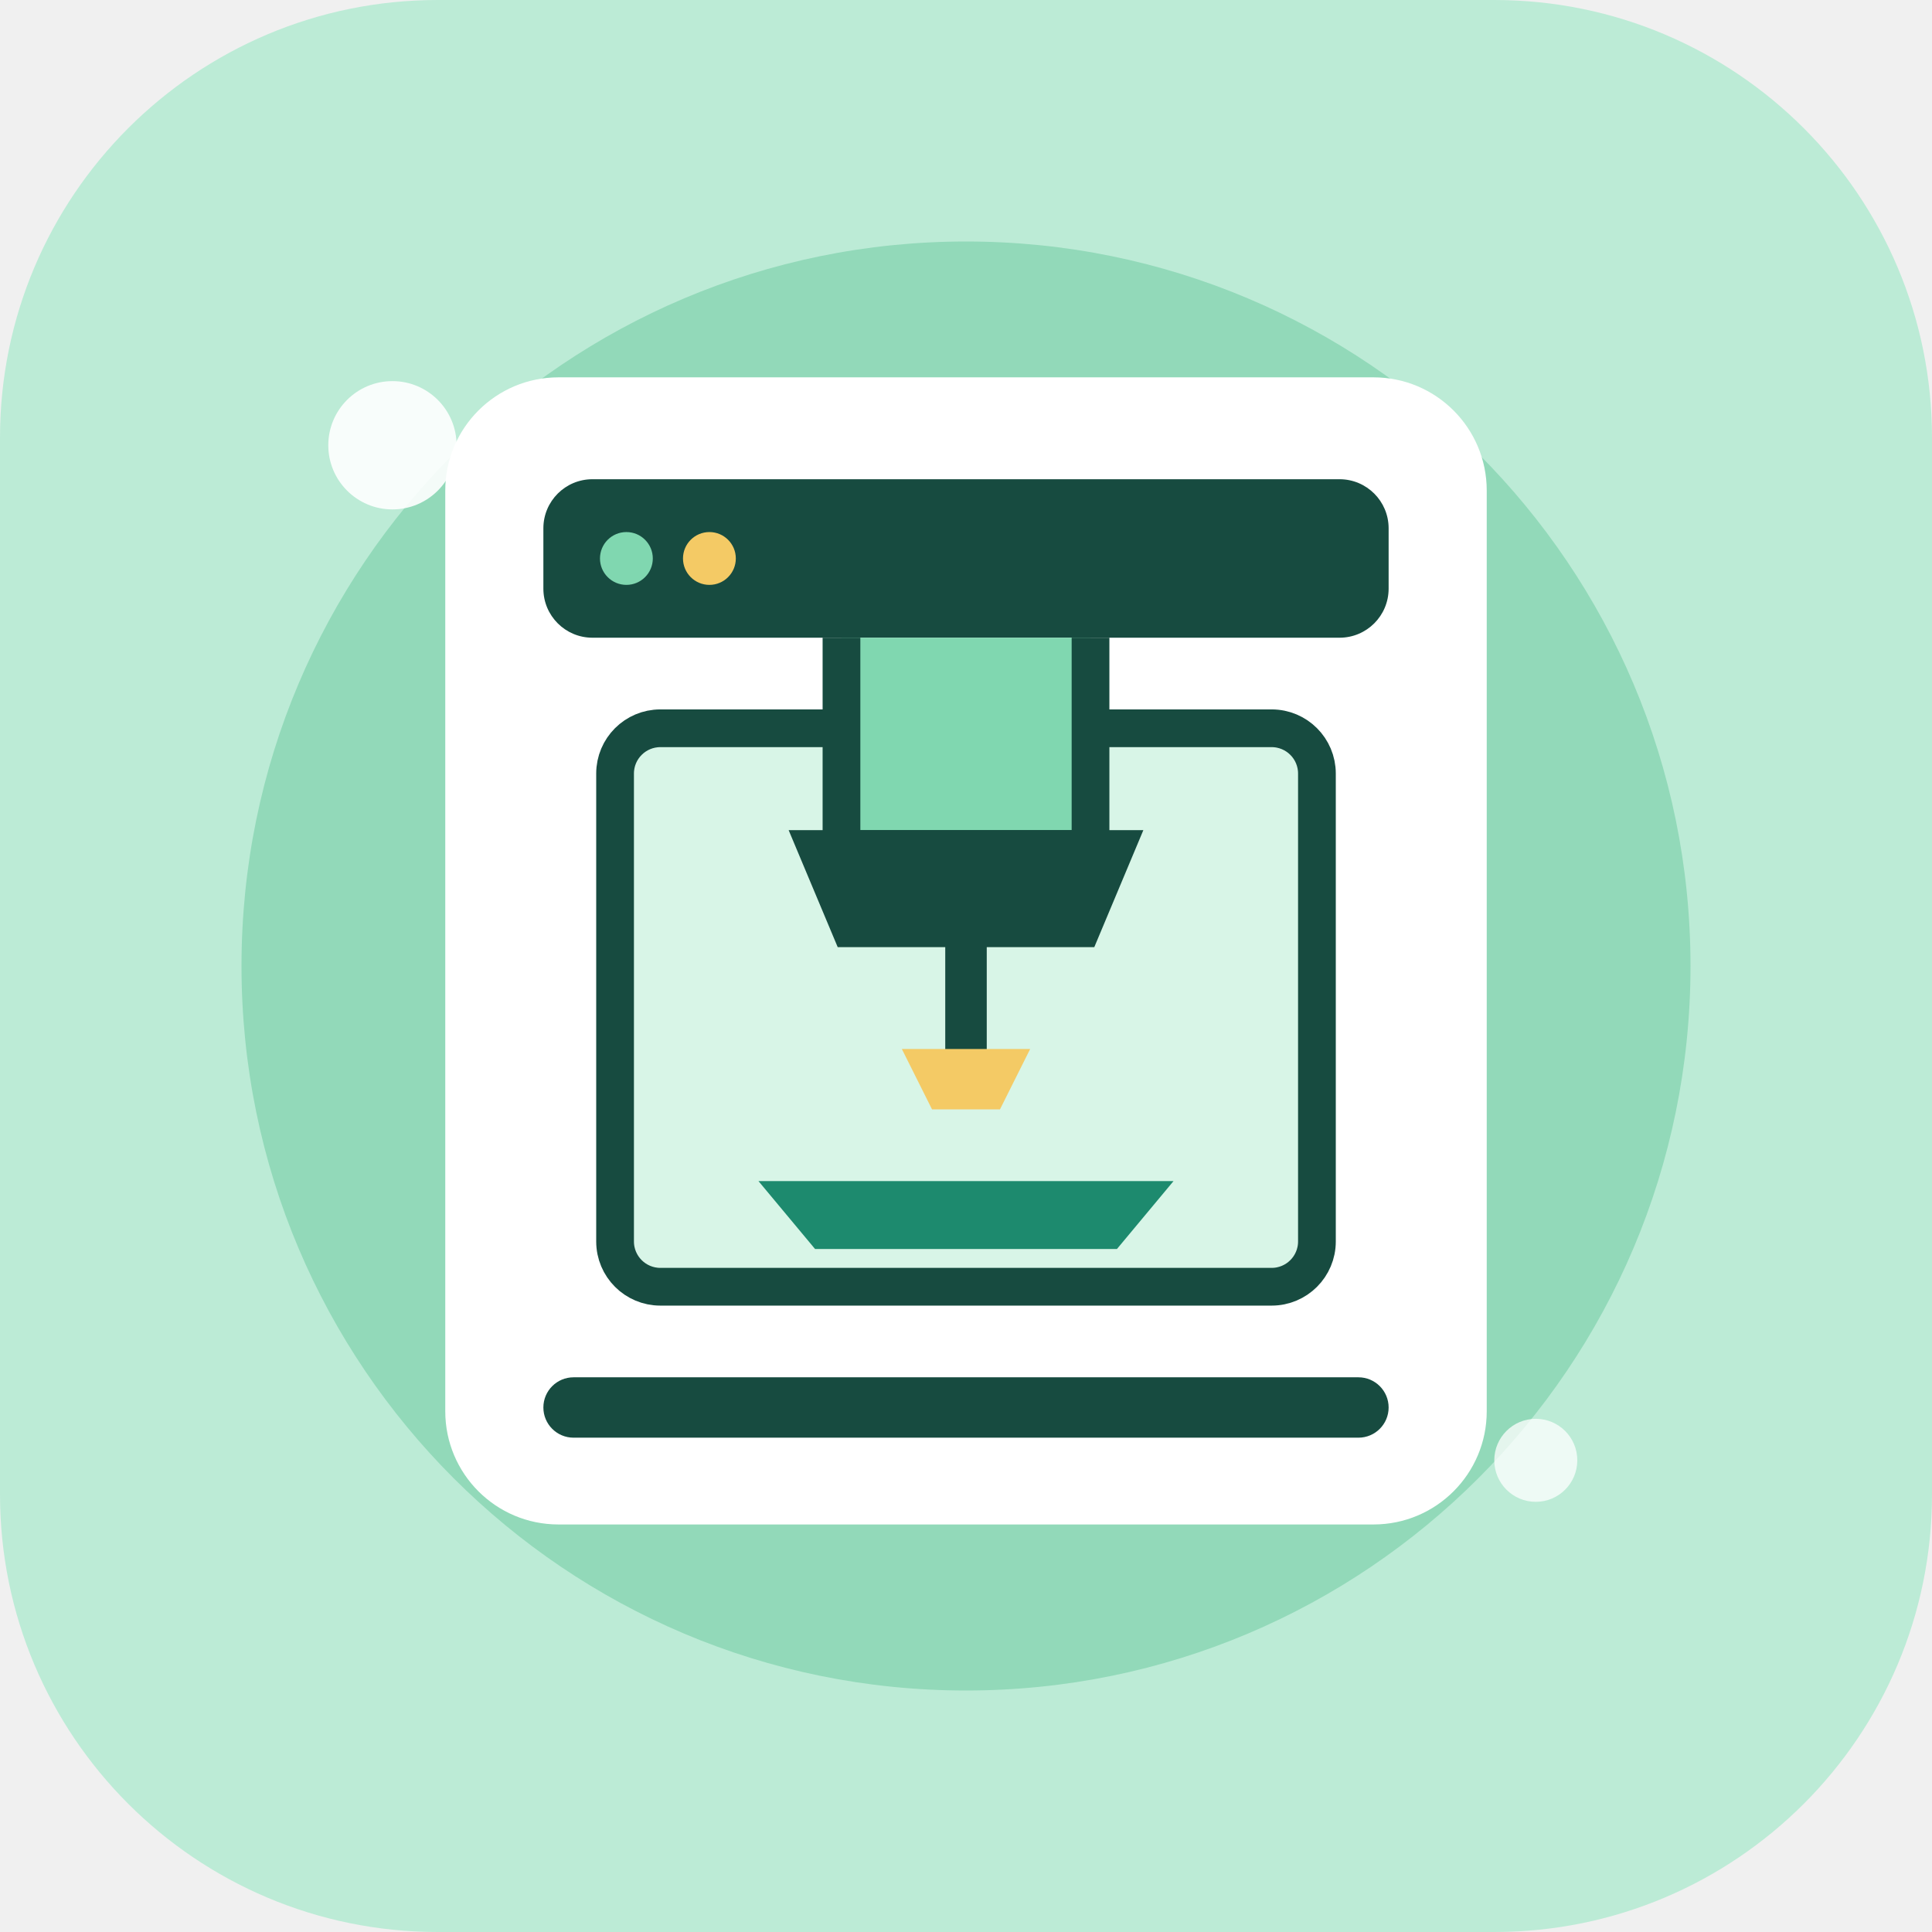
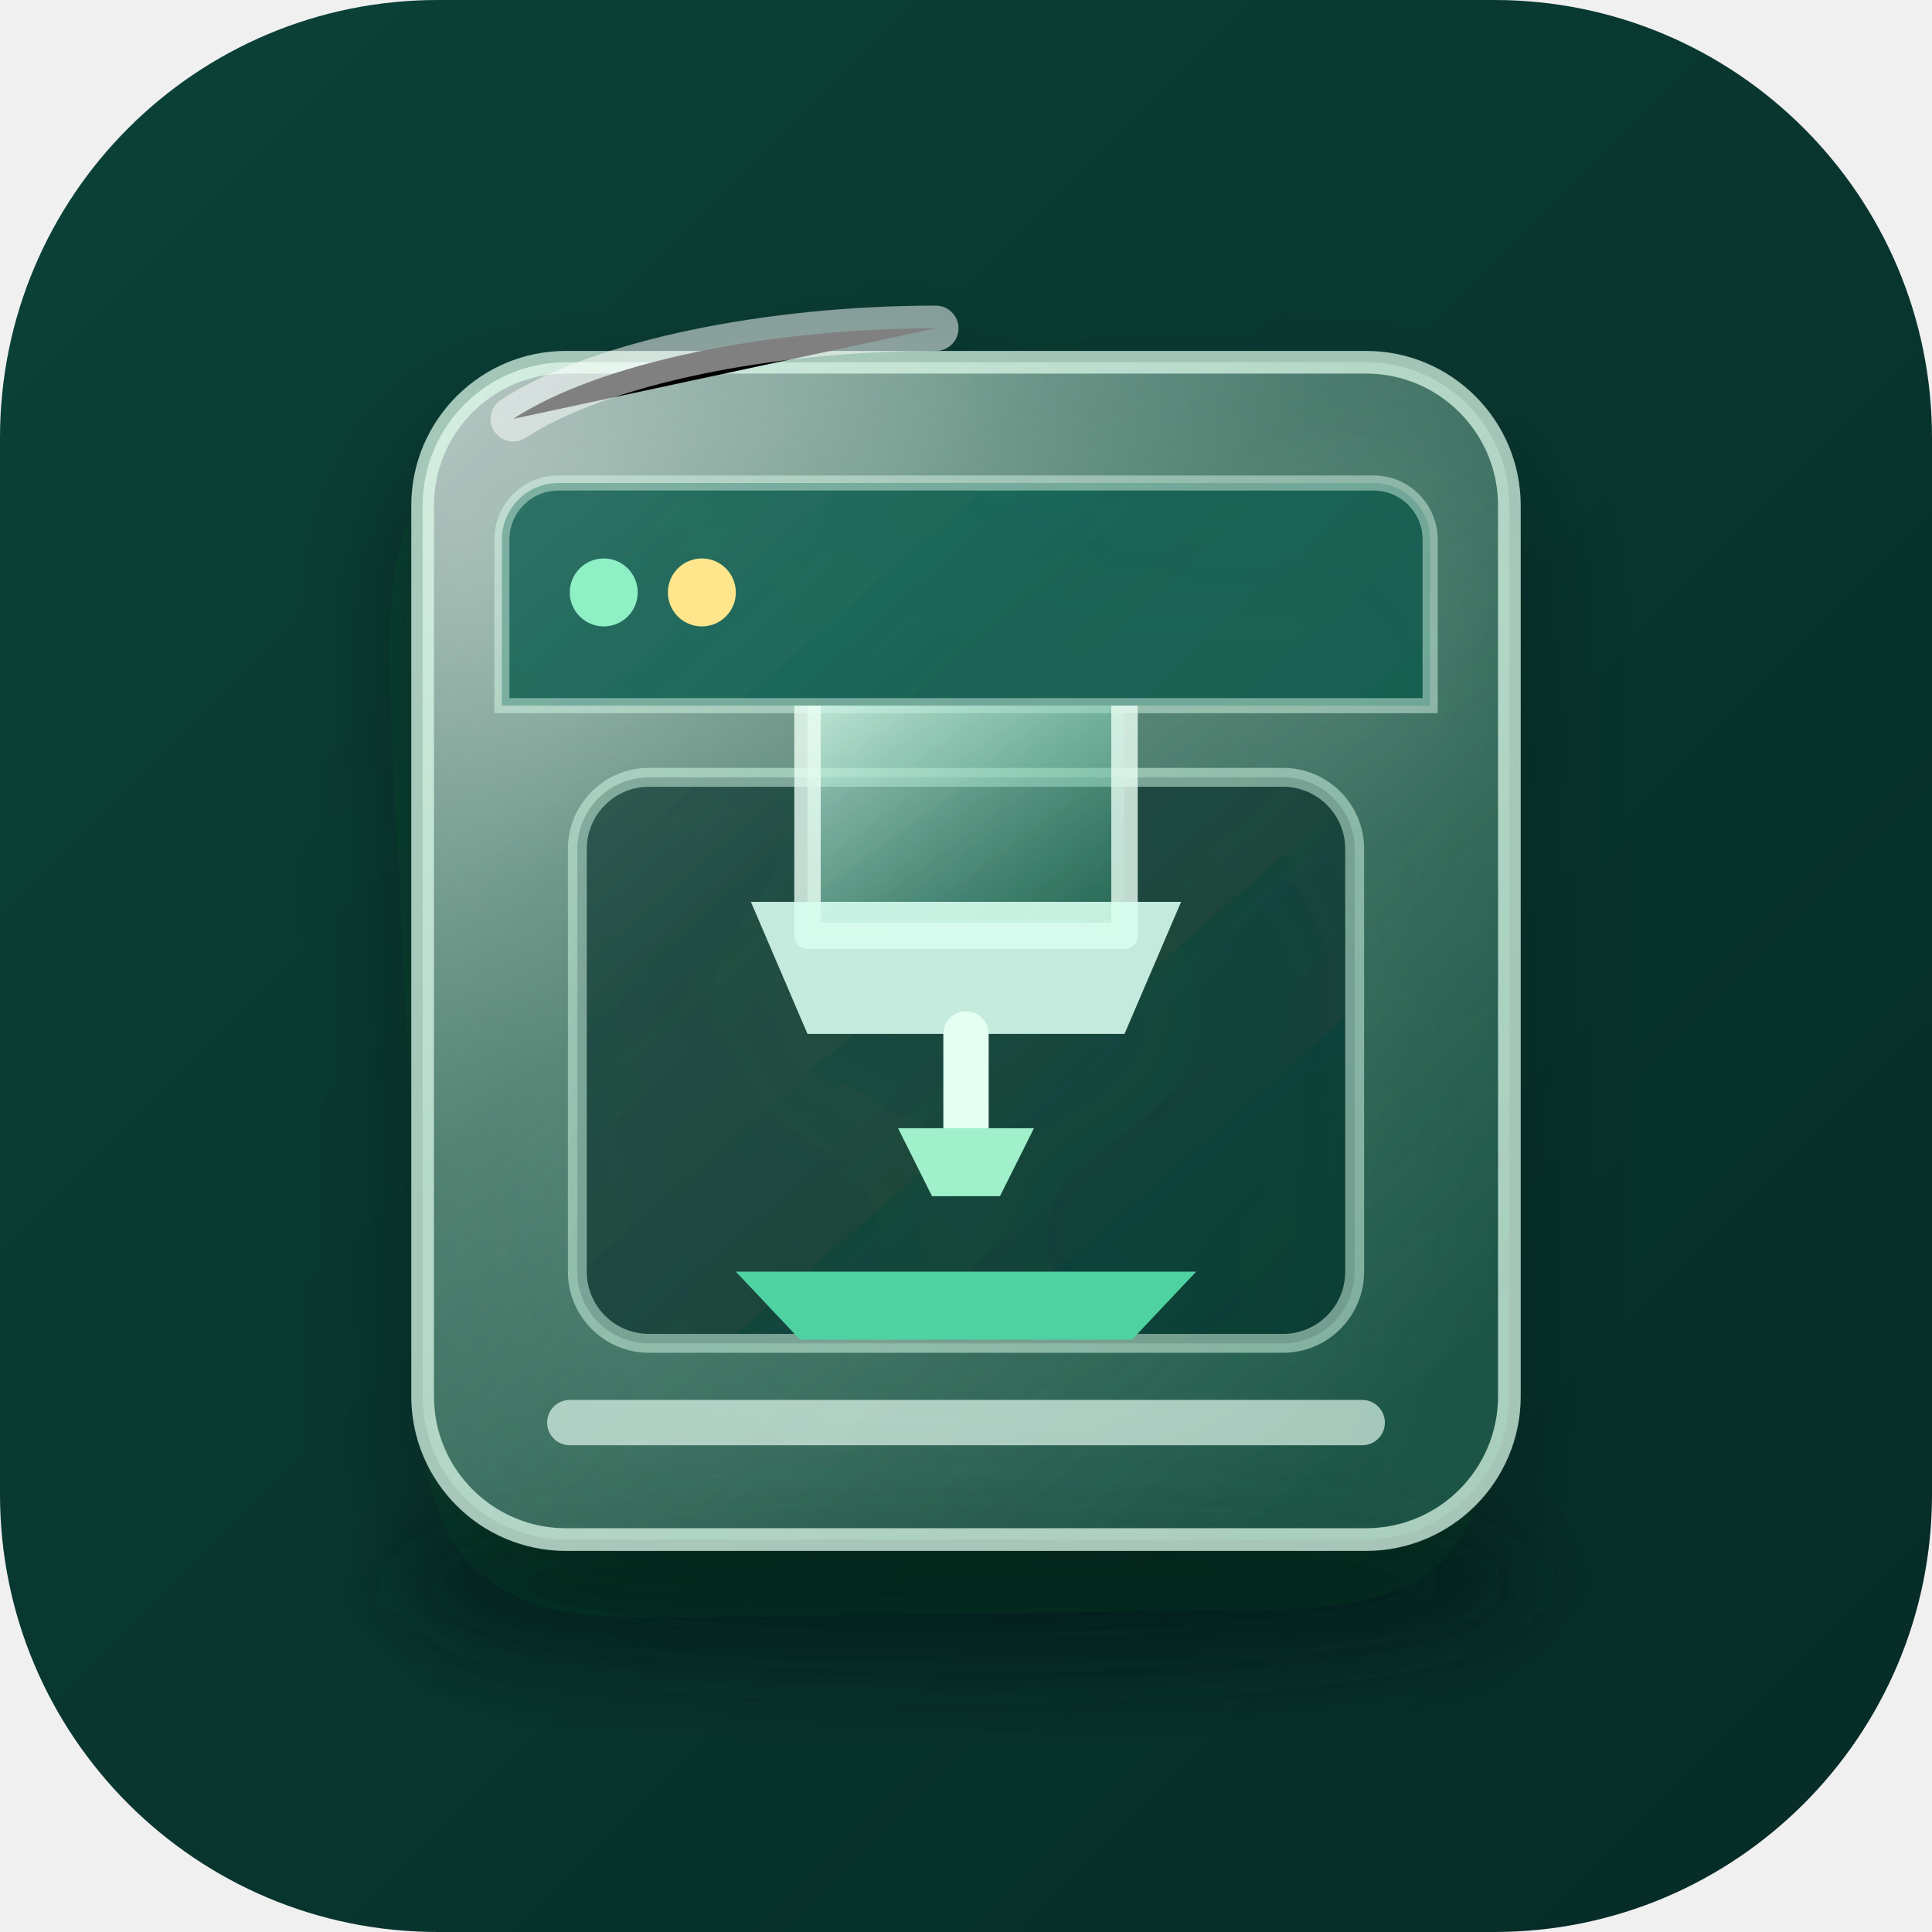
<svg xmlns="http://www.w3.org/2000/svg" viewBox="0 0 512 512" role="img" aria-label="3D-Druck-Assistent">
-   <rect width="512" height="512" rx="116" fill="#bcebd6" />
-   <circle cx="256" cy="256" r="192" fill="#92d9b9" />
-   <rect x="118" y="100" width="276" height="304" rx="30" fill="#fff" />
-   <rect x="144" y="127" width="224" height="42" rx="13" fill="#174b40" />
-   <circle cx="166" cy="148" r="7" fill="#80d7b0" />
-   <circle cx="188" cy="148" r="7" fill="#f4ca65" />
-   <rect x="163" y="193" width="186" height="148" rx="12" fill="#d8f5e7" stroke="#174b40" stroke-width="10" />
-   <path d="M223 169v56h66v-56" fill="#80d7b0" stroke="#174b40" stroke-width="10" stroke-linejoin="round" />
-   <path d="M209 220h94l-13 31h-68l-13-31Z" fill="#174b40" />
-   <path d="M256 251v28" stroke="#174b40" stroke-width="11" stroke-linecap="round" />
-   <path d="M239 278h34l-8 16h-18l-8-16Z" fill="#f4ca65" />
-   <path d="M201 313h110l-15 18h-80l-15-18Z" fill="#1d8a6e" />
-   <rect x="144" y="365" width="224" height="16" rx="8" fill="#174b40" />
-   <circle cx="104" cy="118" r="17" fill="#fff" opacity=".9" />
-   <circle cx="407" cy="387" r="11" fill="#fff" opacity=".75" />
+   <defs>
+     <linearGradient id="bg" x1="0" y1="0" x2="1" y2="1">
+       <stop stop-color="#0b4238" />
+       <stop offset="1" stop-color="#062b26" />
+     </linearGradient>
+     <linearGradient id="glass" x1="0" y1="0" x2="0.8" y2="1">
+       <stop stop-color="#ffffff" stop-opacity=".72" />
+       <stop offset=".42" stop-color="#bff5dc" stop-opacity=".34" />
+       <stop offset="1" stop-color="#4eaf8f" stop-opacity=".24" />
+     </linearGradient>
+     <linearGradient id="glassDark" x1="0" y1="0" x2="1" y2="1">
+       <stop stop-color="#d9fff0" stop-opacity=".72" />
+       <stop offset="1" stop-color="#3aa883" stop-opacity=".3" />
+     </linearGradient>
+     <filter id="shadow" x="-30%" y="-30%" width="160%" height="170%">
+       <feDropShadow dx="0" dy="20" stdDeviation="16" flood-color="#001a16" flood-opacity=".62" />
+     </filter>
+     <filter id="glow" x="-40%" y="-40%" width="180%" height="180%">
+       <feGaussianBlur stdDeviation="10" />
+     </filter>
+   </defs>
+   <rect width="512" height="512" rx="116" fill="url(#bg)" />
+   <ellipse cx="256" cy="420" rx="150" ry="23" fill="#001e1a" opacity=".55" filter="url(#glow)" />
+   <g filter="url(#shadow)">
+     <rect x="112" y="96" width="288" height="312" rx="38" fill="url(#glass)" stroke="#e1ffef" stroke-opacity=".7" stroke-width="6" />
+     <path d="M148 128h216a15 15 0 0 1 15 15v44H133v-44a15 15 0 0 1 15-15Z" fill="#0e5d4e" fill-opacity=".76" stroke="#dfffee" stroke-opacity=".44" stroke-width="4" />
+     <circle cx="160" cy="157" r="9" fill="#8ff0c6" />
+     <circle cx="186" cy="157" r="9" fill="#ffe68c" />
+     <rect x="153" y="206" width="206" height="150" rx="19" fill="#052f29" fill-opacity=".56" stroke="#d7ffec" stroke-opacity=".48" stroke-width="5" />
+     <path d="M214 187v61h84v-61" fill="url(#glassDark)" stroke="#ecfff5" stroke-opacity=".78" stroke-width="7" stroke-linejoin="round" />
+     <path d="M199 239h114l-15 35h-84l-15-35Z" fill="#d9fff0" fill-opacity=".88" />
+     <path d="M256 274v27" stroke="#e5fff2" stroke-width="12" stroke-linecap="round" />
+     <path d="M238 299h36l-9 18h-18l-9-18Z" fill="#9ff0cb" />
+     <path d="M195 337h122l-17 18h-88l-17-18Z" fill="#4fd2a2" />
+     <path d="M151 377h210" stroke="#e6fff3" stroke-opacity=".65" stroke-width="12" stroke-linecap="round" />
+     <path d="M136 111c23-15 68-24 112-24" stroke="#fff" stroke-opacity=".5" stroke-width="12" stroke-linecap="round" />
+   </g>
</svg>
